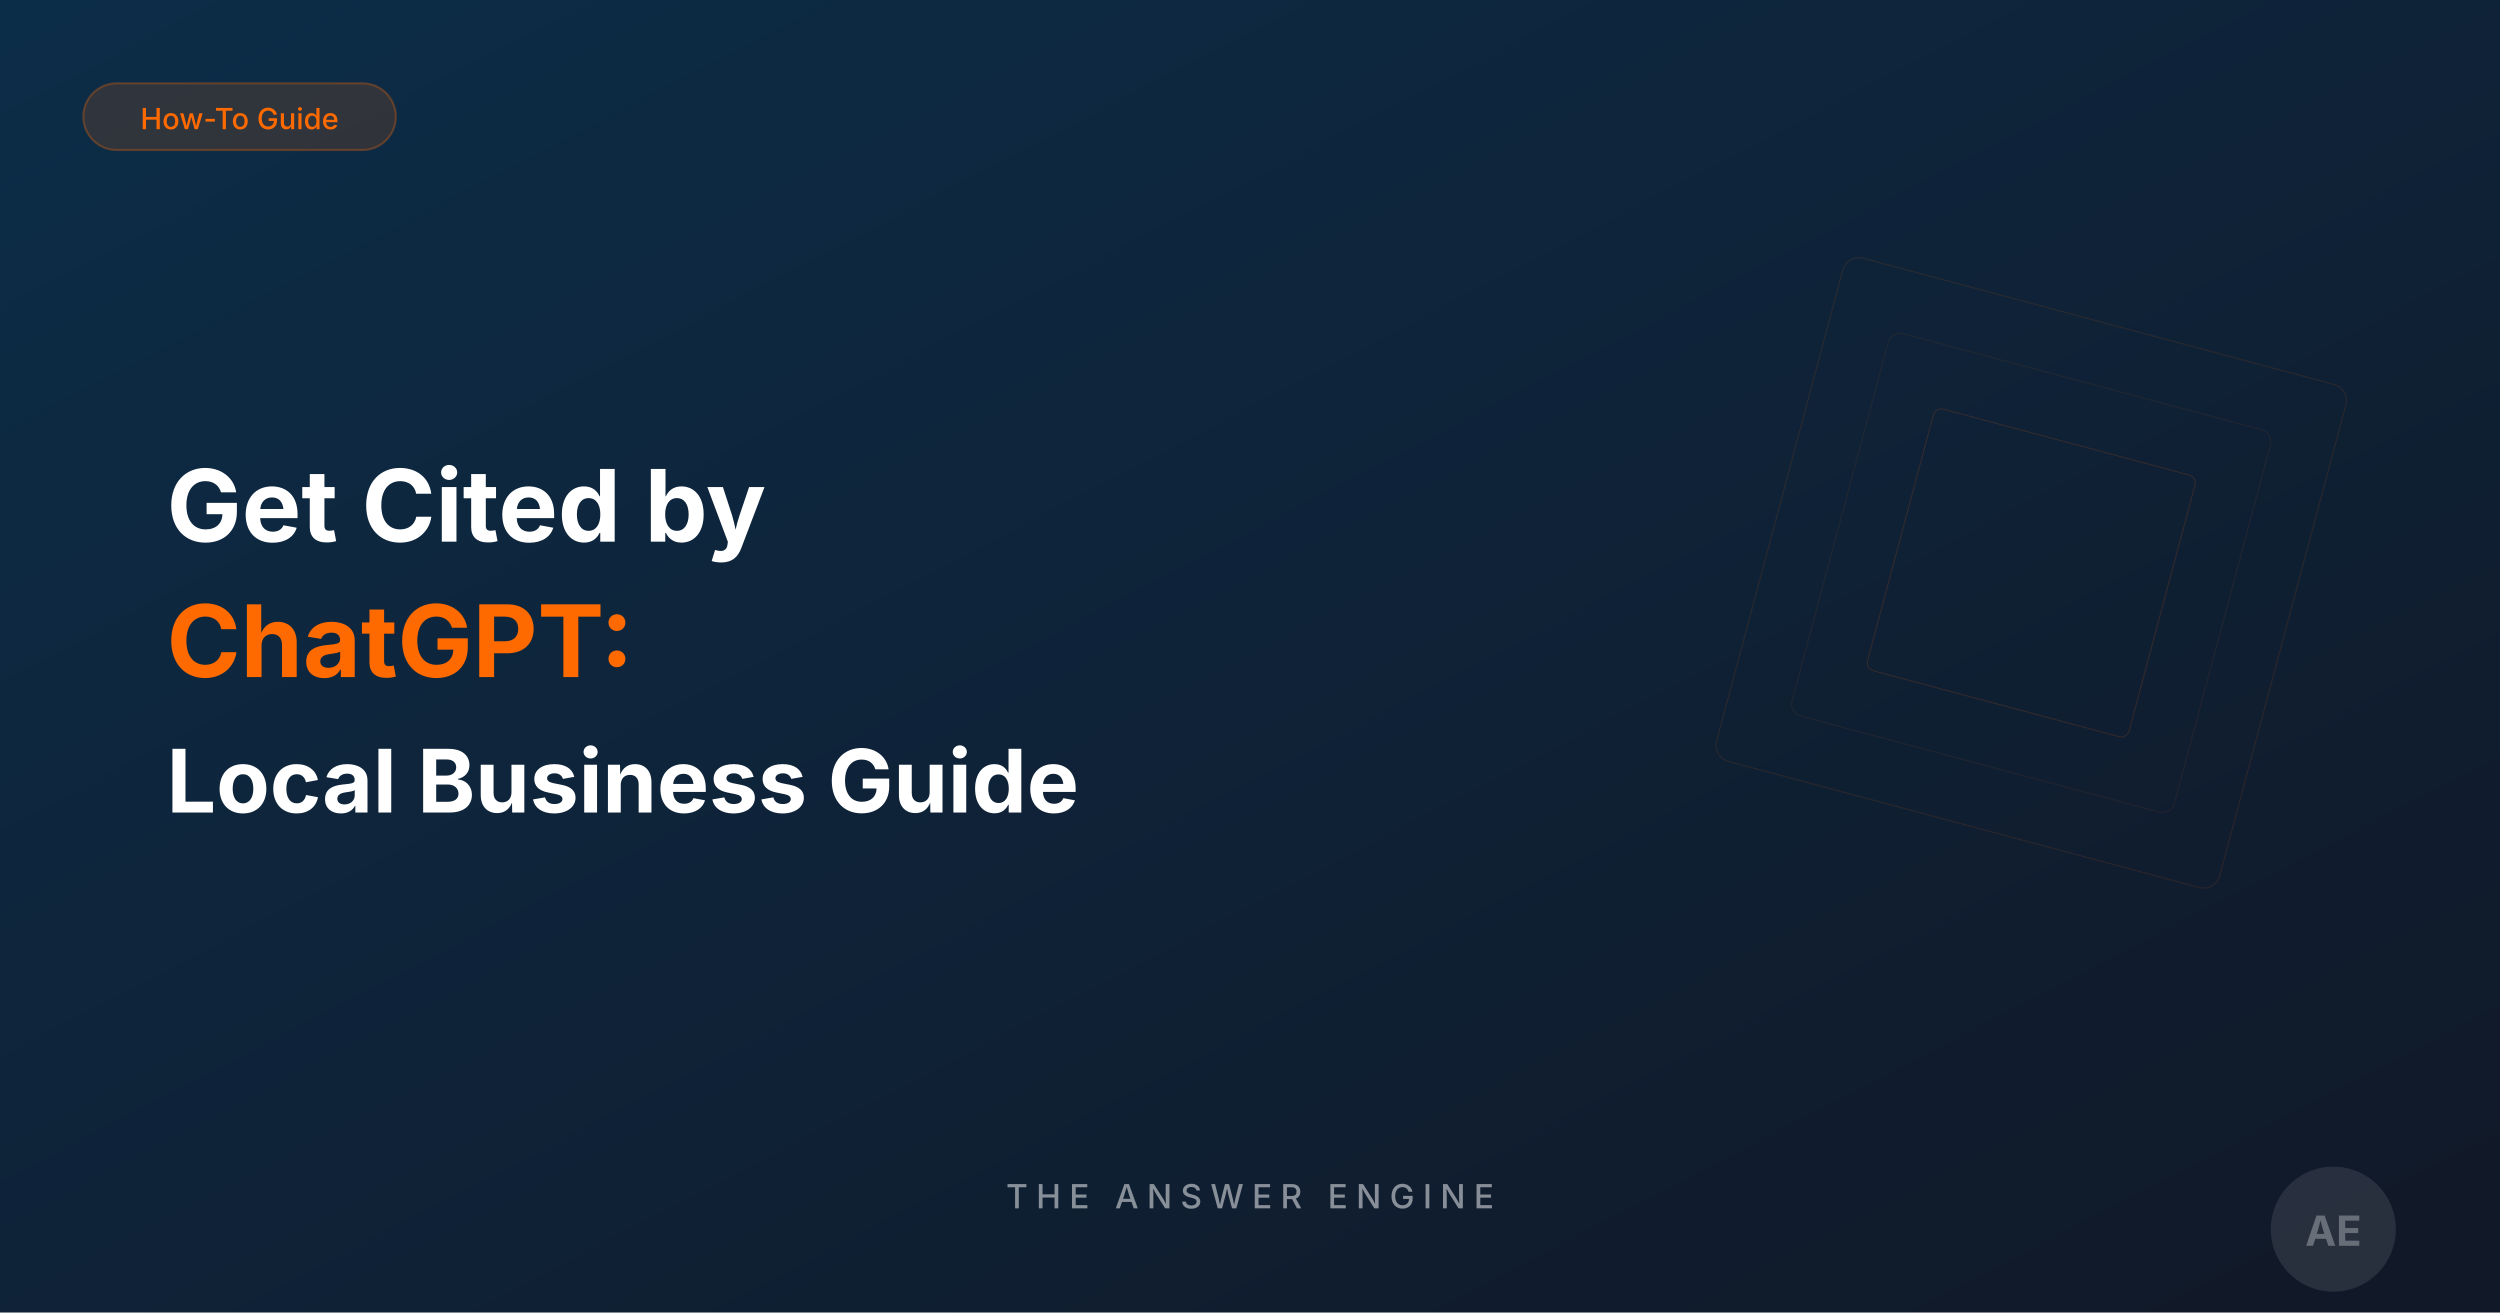
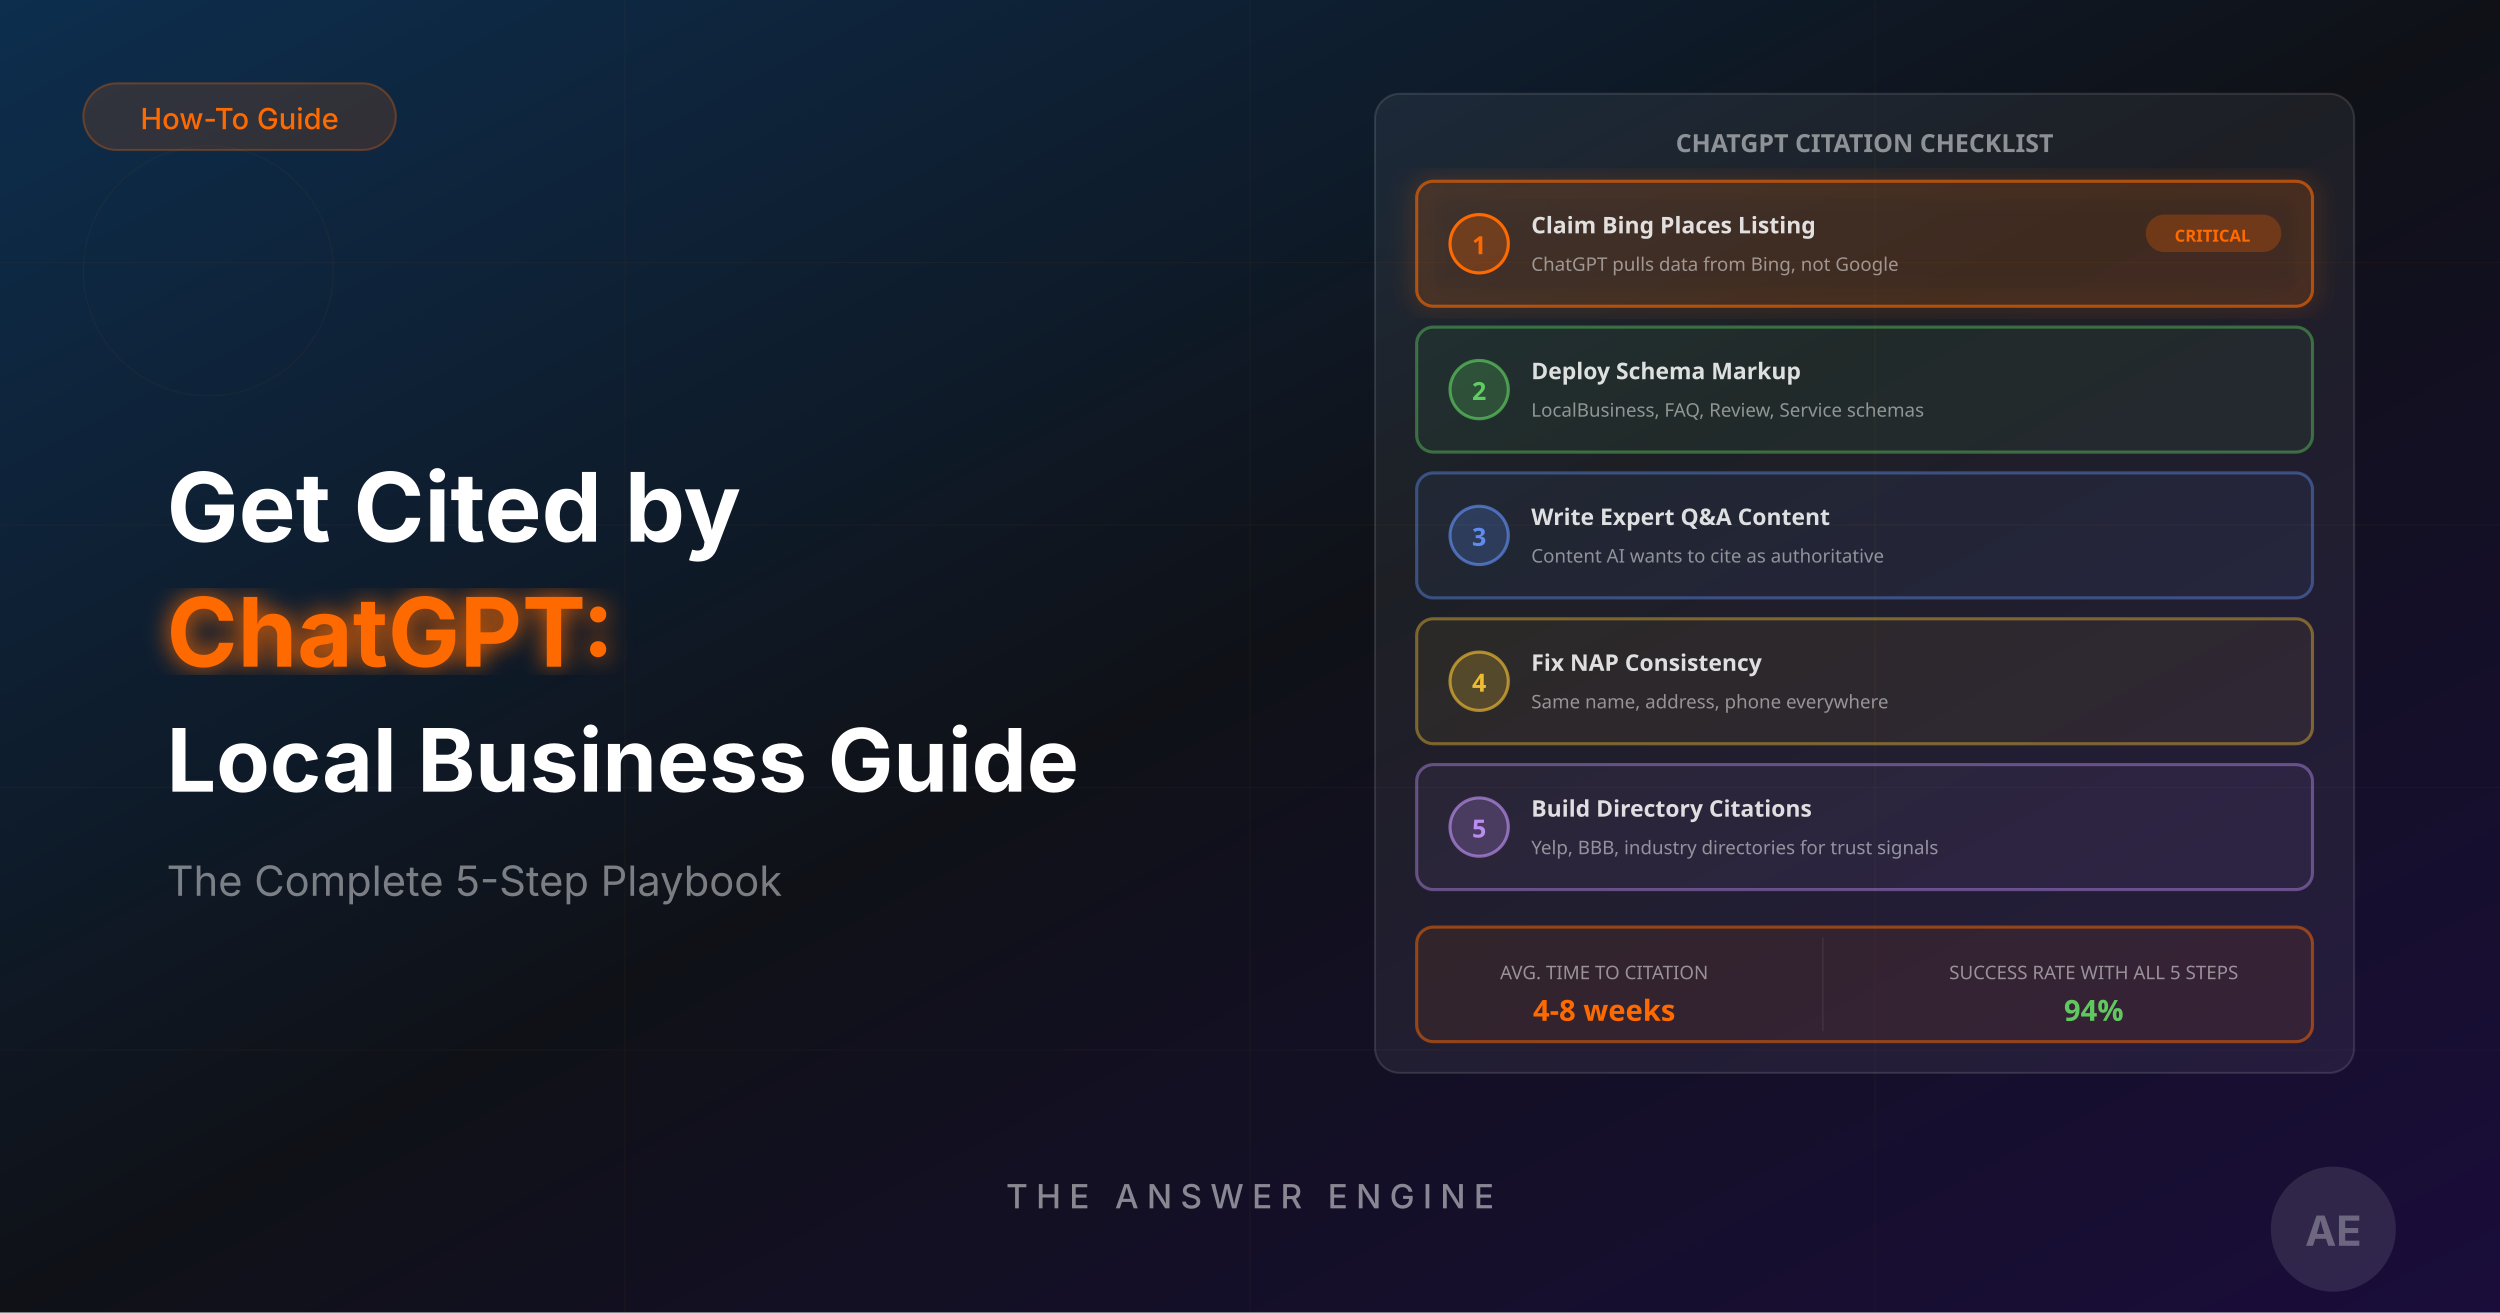
<svg xmlns="http://www.w3.org/2000/svg" width="1200" height="630" viewBox="0 0 1200 630">
  <defs>
-     <linearGradient id="bg" x1="0%" y1="0%" x2="100%" y2="100%">
-       <stop offset="0%" style="stop-color:#0c2d48;stop-opacity:1" />
-       <stop offset="100%" style="stop-color:#111827;stop-opacity:1" />
+     <linearGradient id="bgGCLB" x1="0%" y1="0%" x2="100%" y2="100%">
+       <stop offset="0%" style="stop-color:#0d2e4e;stop-opacity:1" />
+       <stop offset="50%" style="stop-color:#0F1117;stop-opacity:1" />
+       <stop offset="100%" style="stop-color:#1a0d3b;stop-opacity:1" />
    </linearGradient>
+     <filter id="glowGCLB">
+       <feGaussianBlur stdDeviation="6" result="blurGCLB" />
+       <feMerge>
+         <feMergeNode in="blurGCLB" />
+         <feMergeNode in="SourceGraphic" />
+       </feMerge>
+     </filter>
  </defs>
-   <rect width="1200" height="630" fill="url(#bg)" />
-   <rect x="850" y="150" width="250" height="250" rx="8" stroke="rgba(255,106,0,0.12)" stroke-width="0.5" fill="none" transform="rotate(15 975 275)" />
-   <rect x="880" y="180" width="190" height="190" rx="6" stroke="rgba(255,106,0,0.08)" stroke-width="0.5" fill="none" transform="rotate(15 975 275)" />
-   <rect x="910" y="210" width="130" height="130" rx="4" stroke="rgba(255,106,0,0.15)" stroke-width="0.5" fill="none" transform="rotate(15 975 275)" />
+   <rect width="1200" height="630" fill="url(#bgGCLB)" />
+   <line x1="0" y1="126" x2="1200" y2="126" stroke="rgba(255,106,0,0.05)" stroke-width="0.5" />
+   <line x1="0" y1="252" x2="1200" y2="252" stroke="rgba(255,106,0,0.05)" stroke-width="0.5" />
+   <line x1="0" y1="378" x2="1200" y2="378" stroke="rgba(255,106,0,0.05)" stroke-width="0.5" />
+   <line x1="0" y1="504" x2="1200" y2="504" stroke="rgba(255,106,0,0.05)" stroke-width="0.5" />
+   <line x1="300" y1="0" x2="300" y2="630" stroke="rgba(255,106,0,0.05)" stroke-width="0.5" />
+   <line x1="600" y1="0" x2="600" y2="630" stroke="rgba(255,106,0,0.05)" stroke-width="0.5" />
+   <line x1="900" y1="0" x2="900" y2="630" stroke="rgba(255,106,0,0.05)" stroke-width="0.5" />
+   <g transform="translate(660, 45)">
+     <rect x="0" y="0" width="470" height="470" rx="12" fill="rgba(255,255,255,0.06)" stroke="rgba(255,255,255,0.12)" stroke-width="1" />
+     <text x="235" y="28" font-family="system-ui, sans-serif" font-size="12" fill="rgba(255,255,255,0.5)" text-anchor="middle" font-weight="600">CHATGPT CITATION CHECKLIST</text>
+     <rect x="20" y="42" width="430" height="60" rx="8" fill="rgba(255,106,0,0.08)" stroke="#FF6A00" stroke-width="1.5" stroke-opacity="0.6" filter="url(#glowGCLB)" />
+     <circle cx="50" cy="72" r="14" fill="rgba(255,106,0,0.25)" stroke="#FF6A00" stroke-width="1.5" />
+     <text x="50" y="77" font-family="system-ui, sans-serif" font-size="12" fill="#FF6A00" text-anchor="middle" font-weight="700">1</text>
+     <text x="75" y="67" font-family="system-ui, sans-serif" font-size="11" fill="rgba(255,255,255,0.85)" font-weight="600">Claim Bing Places Listing</text>
+     <text x="75" y="85" font-family="system-ui, sans-serif" font-size="9" fill="rgba(255,255,255,0.5)">ChatGPT pulls data from Bing, not Google</text>
+     <rect x="370" y="58" width="65" height="18" rx="9" fill="rgba(255,106,0,0.25)" />
+     <text x="402" y="71" font-family="system-ui, sans-serif" font-size="8" fill="#FF6A00" text-anchor="middle" font-weight="700">CRITICAL</text>
+     <rect x="20" y="112" width="430" height="60" rx="8" fill="rgba(100,220,100,0.06)" stroke="rgba(100,220,100,0.4)" stroke-width="1.5" />
+     <circle cx="50" cy="142" r="14" fill="rgba(100,220,100,0.2)" stroke="rgba(100,220,100,0.6)" stroke-width="1.5" />
+     <text x="50" y="147" font-family="system-ui, sans-serif" font-size="12" fill="rgba(100,220,100,0.9)" text-anchor="middle" font-weight="700">2</text>
+     <text x="75" y="137" font-family="system-ui, sans-serif" font-size="11" fill="rgba(255,255,255,0.85)" font-weight="600">Deploy Schema Markup</text>
+     <text x="75" y="155" font-family="system-ui, sans-serif" font-size="9" fill="rgba(255,255,255,0.5)">LocalBusiness, FAQ, Review, Service schemas</text>
+     <rect x="20" y="182" width="430" height="60" rx="8" fill="rgba(100,150,255,0.06)" stroke="rgba(100,150,255,0.4)" stroke-width="1.5" />
+     <circle cx="50" cy="212" r="14" fill="rgba(100,150,255,0.2)" stroke="rgba(100,150,255,0.6)" stroke-width="1.5" />
+     <text x="50" y="217" font-family="system-ui, sans-serif" font-size="12" fill="rgba(100,150,255,0.9)" text-anchor="middle" font-weight="700">3</text>
+     <text x="75" y="207" font-family="system-ui, sans-serif" font-size="11" fill="rgba(255,255,255,0.85)" font-weight="600">Write Expert Q&amp;A Content</text>
+     <text x="75" y="225" font-family="system-ui, sans-serif" font-size="9" fill="rgba(255,255,255,0.5)">Content AI wants to cite as authoritative</text>
+     <rect x="20" y="252" width="430" height="60" rx="8" fill="rgba(255,200,50,0.06)" stroke="rgba(255,200,50,0.4)" stroke-width="1.5" />
+     <circle cx="50" cy="282" r="14" fill="rgba(255,200,50,0.2)" stroke="rgba(255,200,50,0.6)" stroke-width="1.5" />
+     <text x="50" y="287" font-family="system-ui, sans-serif" font-size="12" fill="rgba(255,200,50,0.9)" text-anchor="middle" font-weight="700">4</text>
+     <text x="75" y="277" font-family="system-ui, sans-serif" font-size="11" fill="rgba(255,255,255,0.85)" font-weight="600">Fix NAP Consistency</text>
+     <text x="75" y="295" font-family="system-ui, sans-serif" font-size="9" fill="rgba(255,255,255,0.5)">Same name, address, phone everywhere</text>
+     <rect x="20" y="322" width="430" height="60" rx="8" fill="rgba(200,150,255,0.06)" stroke="rgba(200,150,255,0.4)" stroke-width="1.5" />
+     <circle cx="50" cy="352" r="14" fill="rgba(200,150,255,0.2)" stroke="rgba(200,150,255,0.6)" stroke-width="1.5" />
+     <text x="50" y="357" font-family="system-ui, sans-serif" font-size="12" fill="rgba(200,150,255,0.9)" text-anchor="middle" font-weight="700">5</text>
+     <text x="75" y="347" font-family="system-ui, sans-serif" font-size="11" fill="rgba(255,255,255,0.85)" font-weight="600">Build Directory Citations</text>
+     <text x="75" y="365" font-family="system-ui, sans-serif" font-size="9" fill="rgba(255,255,255,0.5)">Yelp, BBB, industry directories for trust signals</text>
+     <rect x="20" y="400" width="430" height="55" rx="8" fill="rgba(255,106,0,0.08)" stroke="#FF6A00" stroke-width="1.5" stroke-opacity="0.5" />
+     <text x="110" y="425" font-family="system-ui, sans-serif" font-size="9" fill="rgba(255,255,255,0.5)" text-anchor="middle">AVG. TIME TO CITATION</text>
+     <text x="110" y="445" font-family="system-ui, sans-serif" font-size="14" fill="#FF6A00" text-anchor="middle" font-weight="700">4-8 weeks</text>
+     <line x1="215" y1="405" x2="215" y2="450" stroke="rgba(255,255,255,0.1)" stroke-width="0.5" />
+     <text x="345" y="425" font-family="system-ui, sans-serif" font-size="9" fill="rgba(255,255,255,0.5)" text-anchor="middle">SUCCESS RATE WITH ALL 5 STEPS</text>
+     <text x="345" y="445" font-family="system-ui, sans-serif" font-size="14" fill="rgba(100,220,100,0.9)" text-anchor="middle" font-weight="700">94%</text>
+   </g>
+   <circle cx="100" cy="130" r="60" stroke="rgba(255,106,0,0.06)" stroke-width="0.5" fill="none" />
  <rect x="40" y="40" width="150" height="32" rx="16" fill="rgba(255,106,0,0.15)" stroke="rgba(255,106,0,0.3)" stroke-width="1" />
  <text x="115" y="62" font-family="system-ui, -apple-system, sans-serif" font-size="14" font-weight="500" fill="#FF6A00" text-anchor="middle">How-To Guide</text>
-   <text x="80" y="260" font-family="system-ui, -apple-system, sans-serif" font-size="48" font-weight="700" fill="white">Get Cited by</text>
-   <text x="80" y="325" font-family="system-ui, -apple-system, sans-serif" font-size="48" font-weight="700" fill="#FF6A00">ChatGPT:</text>
-   <text x="80" y="390" font-family="system-ui, -apple-system, sans-serif" font-size="42" font-weight="700" fill="white">Local Business Guide</text>
+   <text x="80" y="260" font-family="system-ui, -apple-system, sans-serif" font-size="46" font-weight="700" fill="white">Get Cited by</text>
+   <text x="80" y="320" font-family="system-ui, -apple-system, sans-serif" font-size="46" font-weight="700" fill="#FF6A00" filter="url(#glowGCLB)">ChatGPT:</text>
+   <text x="80" y="380" font-family="system-ui, -apple-system, sans-serif" font-size="42" font-weight="700" fill="white">Local Business Guide</text>
+   <text x="80" y="430" font-family="system-ui, -apple-system, sans-serif" font-size="20" font-weight="400" fill="rgba(255,255,255,0.45)">The Complete 5-Step Playbook</text>
  <text x="600" y="580" font-family="system-ui, -apple-system, sans-serif" font-size="16" font-weight="500" fill="rgba(255,255,255,0.5)" text-anchor="middle" letter-spacing="4">THE ANSWER ENGINE</text>
  <circle cx="1120" cy="590" r="30" fill="rgba(255,255,255,0.1)" />
  <text x="1120" y="598" font-family="system-ui, -apple-system, sans-serif" font-size="20" font-weight="700" fill="rgba(255,255,255,0.3)" text-anchor="middle">AE</text>
</svg>
